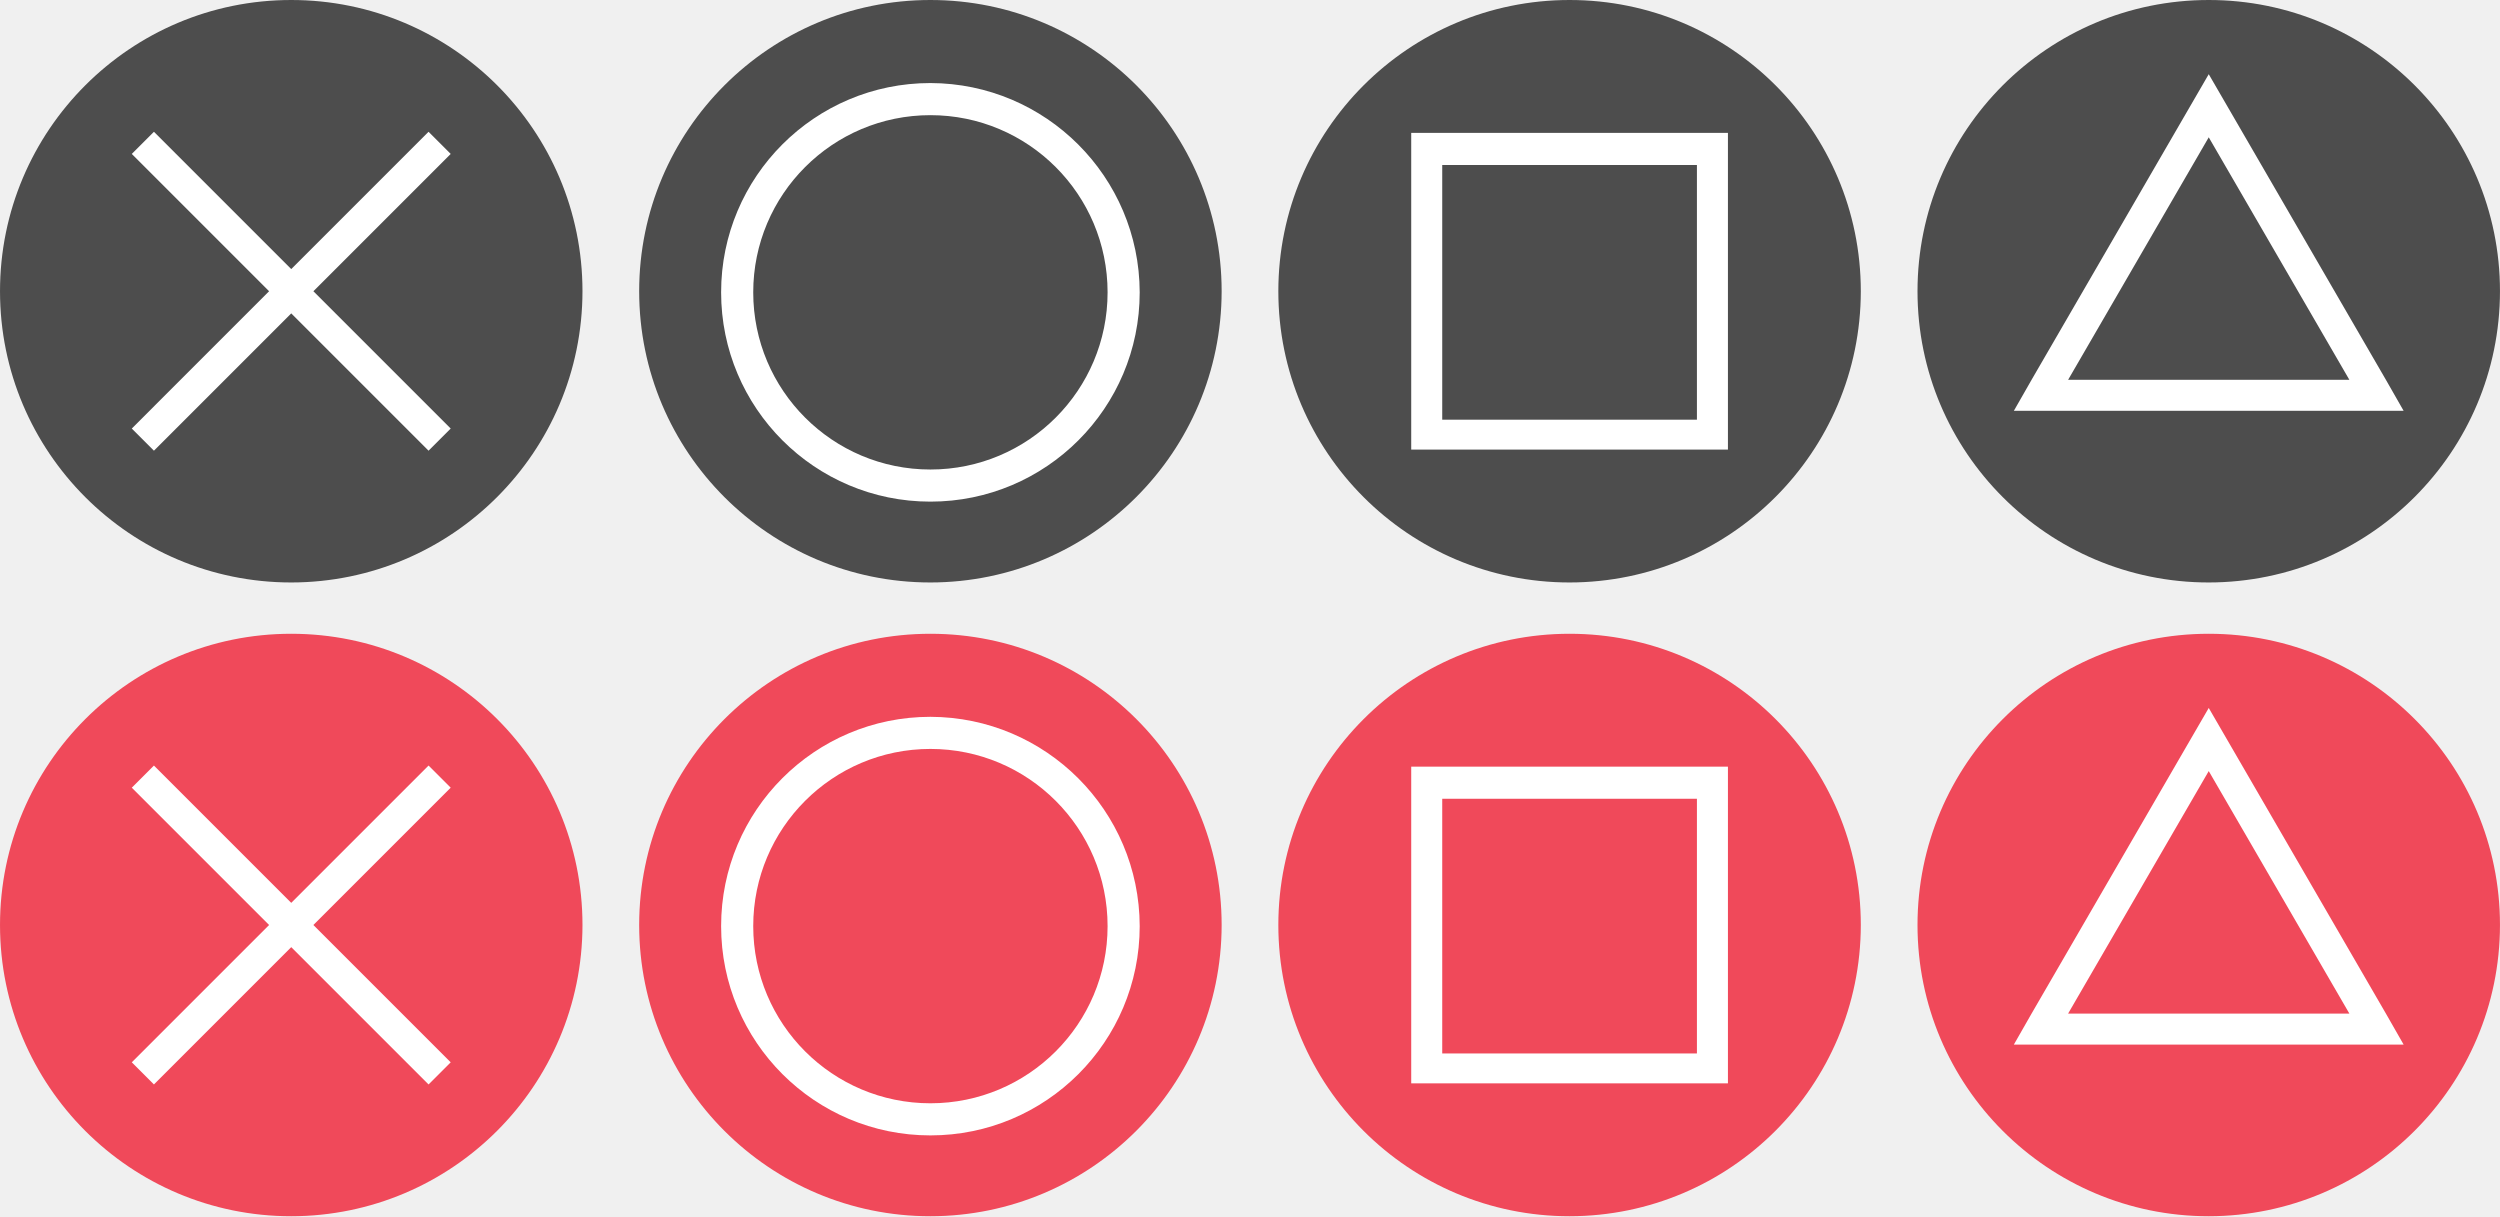
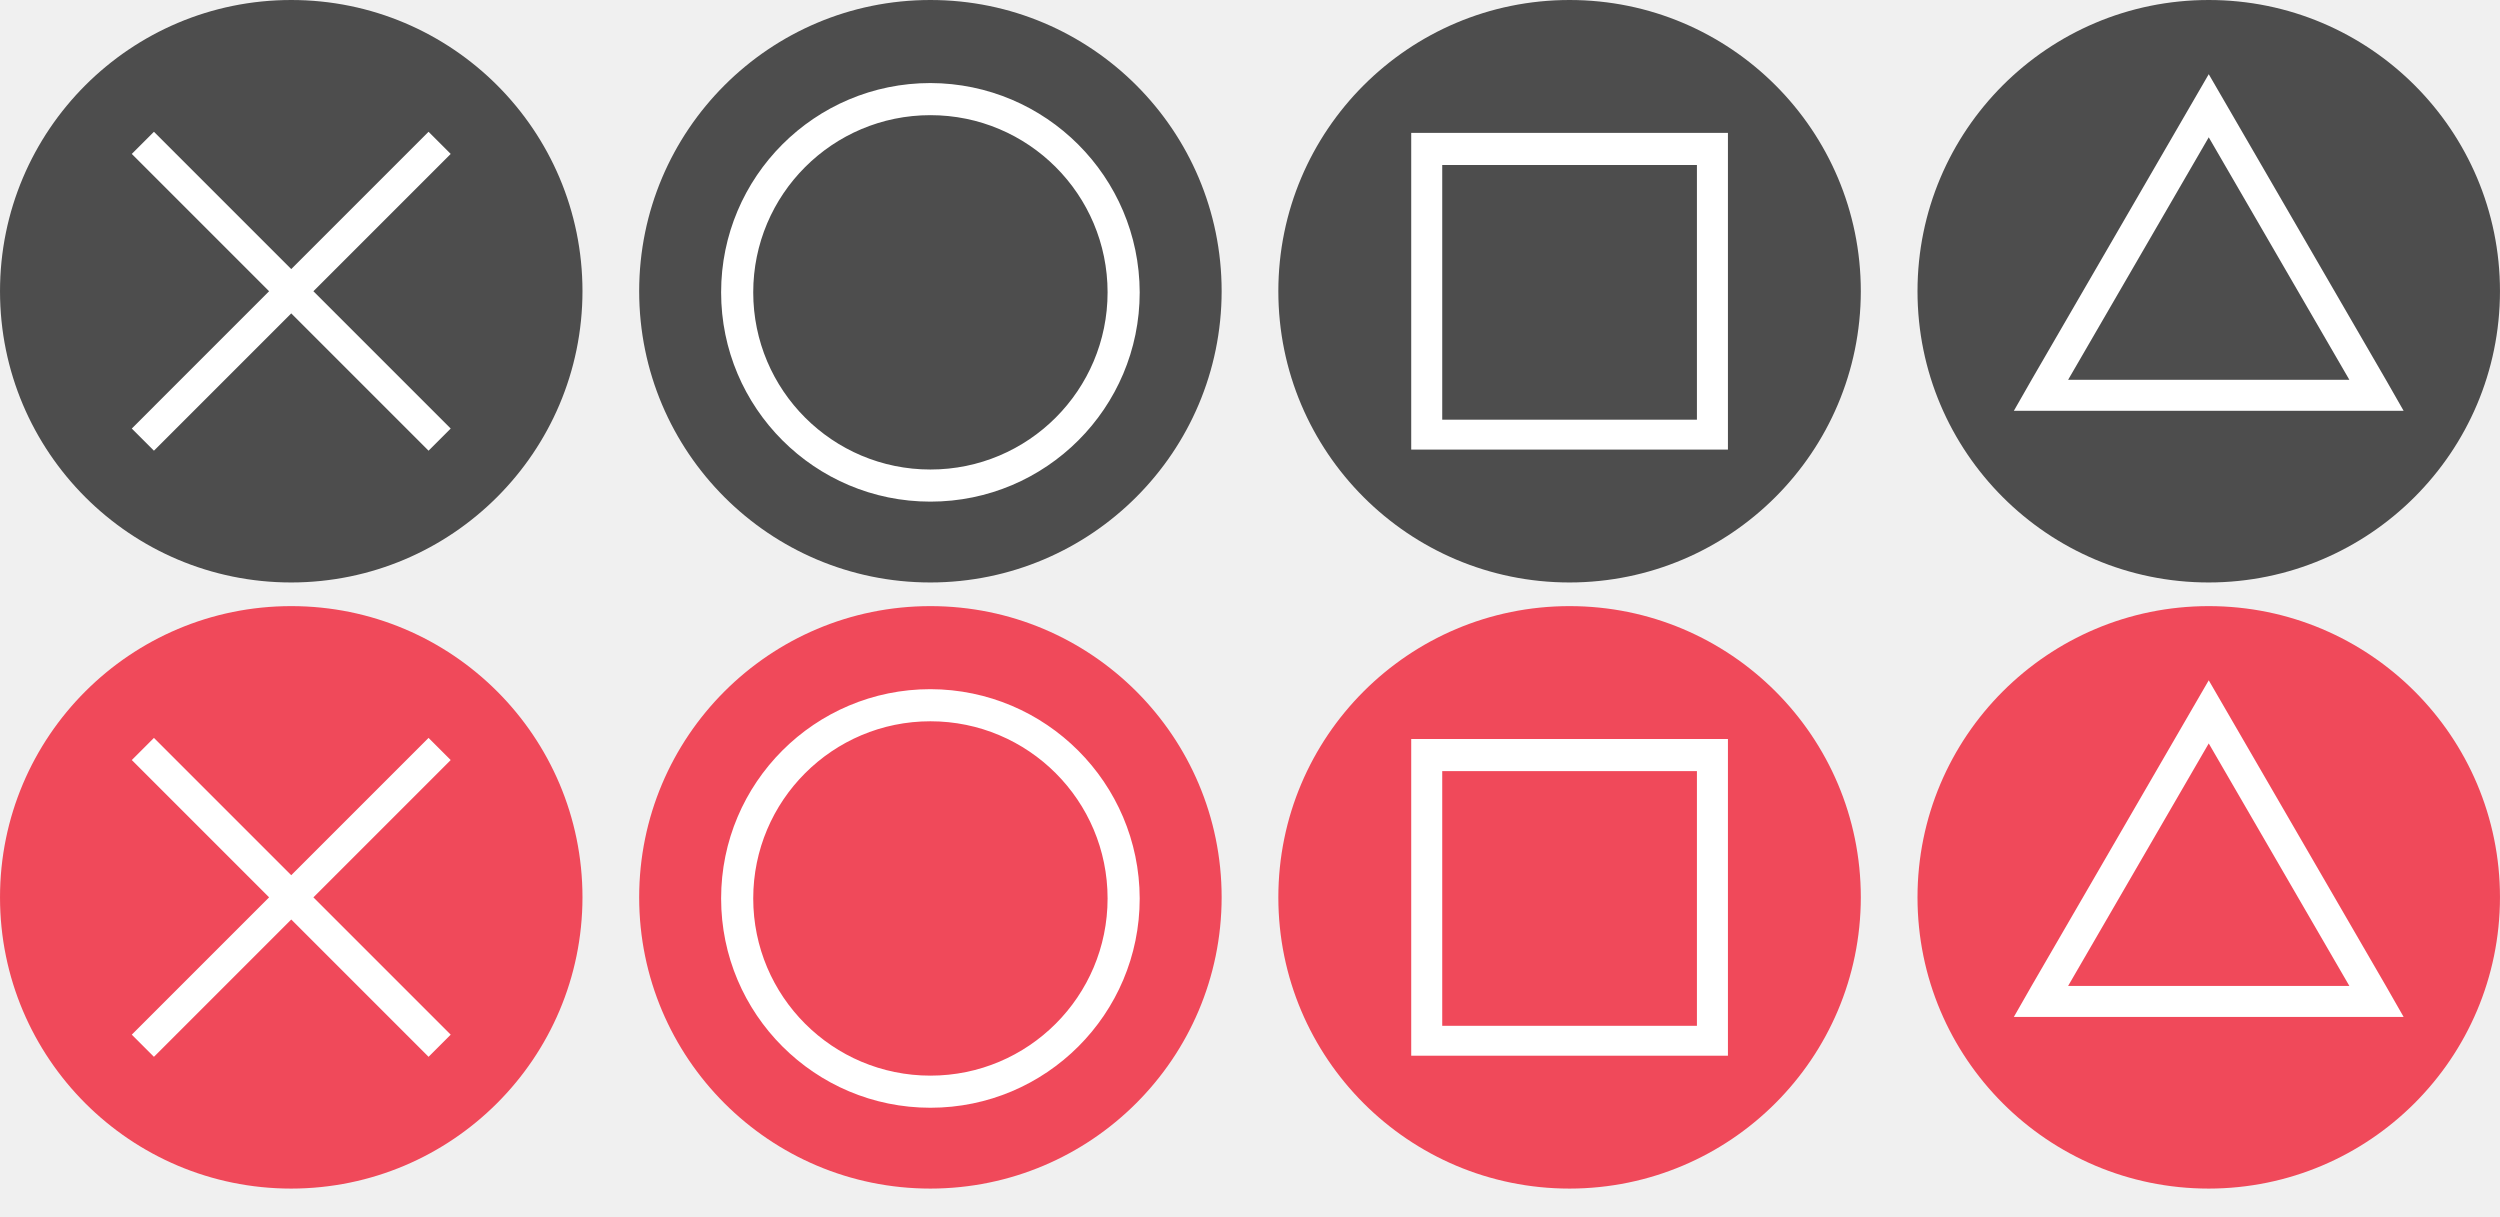
<svg xmlns="http://www.w3.org/2000/svg" width="228.789" height="111.306" viewBox="0 0 60.534 29.45" version="1.1" id="svg5">
  <defs id="defs2">
    <style id="style26544">
      .cls-1 {
        fill: #2c2c2c;
      }

      .cls-2 {
        fill: #222;
      }

      .cls-3 {
        fill: #7cb2e8;
      }

      .cls-4 {
        fill: #f66;
      }

      .cls-5 {
        fill: #ff69f8;
      }

      .cls-6 {
        fill: #40e2a0;
      }

      .cls-7 {
        fill: #d3d3d3;
      }

      .cls-8 {
        fill: #ddd;
      }

      .cls-9 {
        fill: #834d17;
      }

      .cls-10 {
        fill: #099;
      }

      .cls-11 {
        fill: #009607;
      }

      .cls-12 {
        fill: #bf1d5f;
      }
    </style>
    <style id="style2345">
      .cls-1 {
        fill: #c1272d;
      }

      .cls-2, .cls-4 {
        isolation: isolate;
        opacity: 0.25;
      }

      .cls-3 {
        fill: #3ed8d2;
      }

      .cls-4 {
        fill: #fff;
      }
    </style>
    <style id="style3670">
      .cls-1 {
        fill: none;
      }

      .cls-2 {
        fill: #b3b3b3;
      }

      .cls-3 {
        fill: #fff;
      }

      .cls-21, .cls-4 {
        fill: #e6e6e6;
      }

      .cls-5 {
        fill: #cfcfcf;
      }

      .cls-6 {
        fill: #121212;
      }

      .cls-7 {
        fill: #080808;
      }

      .cls-8 {
        opacity: 0.12;
      }

      .cls-9 {
        fill: url(#SVGID_5_);
      }

      .cls-10 {
        fill: #1f1f1f;
      }

      .cls-11 {
        fill: #9e1f20;
      }

      .cls-12 {
        fill: #c1272d;
      }

      .cls-13 {
        fill: #2c2c2c;
      }

      .cls-14 {
        fill: #222;
      }

      .cls-15 {
        fill: #f66;
      }

      .cls-16 {
        fill: #7cb2e8;
      }

      .cls-17 {
        fill: #ff69f8;
      }

      .cls-18 {
        fill: #40e2a0;
      }

      .cls-19 {
        fill: #050505;
        stroke: #000;
        stroke-miterlimit: 10;
        stroke-width: 2px;
      }

      .cls-20 {
        fill: #f2f2f2;
      }

      .cls-21, .cls-22, .cls-23, .cls-24, .cls-25 {
        isolation: isolate;
      }

      .cls-21 {
        opacity: 0.1;
      }

      .cls-22, .cls-24, .cls-29 {
        opacity: 0.08;
      }

      .cls-22 {
        fill: url(#SVGID_6_);
      }

      .cls-23 {
        opacity: 0.22;
      }

      .cls-24 {
        fill: url(#SVGID_7_);
      }

      .cls-25 {
        opacity: 0.25;
      }

      .cls-26 {
        fill: #0b0b0f;
      }

      .cls-27 {
        opacity: 0.2;
      }

      .cls-28 {
        fill: url(#SVGID_8_);
      }
    </style>
    <pattern id="SVGID_5_" data-name="SVGID 5 " width="71" height="71" patternTransform="translate(-14969.26 1511.28) scale(0.1)" patternUnits="userSpaceOnUse" viewBox="0 0 71 71">
      <rect class="cls-1" width="71" height="71" id="rect3672" />
      <g id="g3682">
        <polygon class="cls-1" points="0 0 71 0 71 71 0 71 0 0" id="polygon3674" />
        <g id="g3680">
          <polygon class="cls-1" points="0 0 71 0 71 71 0 71 0 0" id="polygon3676" />
          <path class="cls-2" d="M41.8,35.5a6.3,6.3,0,1,1-6.3-6.3A6.27,6.27,0,0,1,41.8,35.5Z" id="path3678" />
        </g>
      </g>
    </pattern>
    <pattern id="SVGID_6_" data-name="SVGID 6 " width="40" height="103" patternTransform="translate(-11177.56 6671.22) rotate(16) scale(0.34)" patternUnits="userSpaceOnUse" viewBox="0 0 40 103">
      <rect class="cls-1" width="40" height="103" id="rect3685" />
      <g id="g3723">
        <polygon class="cls-1" points="0 0 40 0 40 103 0 103 0 0" id="polygon3687" />
        <g id="g3721">
          <polygon class="cls-1" points="0 0 40 0 40 103 0 103 0 0" id="polygon3689" />
          <polygon points="34.5 231.8 37.5 231.8 37.5 77.3 34.5 77.3 34.5 231.8" id="polygon3691" />
          <polygon points="26.5 231.8 29.5 231.8 29.5 77.3 26.5 77.3 26.5 231.8" id="polygon3693" />
          <polygon points="18.5 231.8 21.5 231.8 21.5 77.3 18.5 77.3 18.5 231.8" id="polygon3695" />
          <polygon points="10.5 231.8 13.5 231.8 13.5 77.3 10.5 77.3 10.5 231.8" id="polygon3697" />
          <polygon points="2.5 231.8 5.5 231.8 5.5 77.3 2.5 77.3 2.5 231.8" id="polygon3699" />
          <polygon points="34.5 128.8 37.5 128.8 37.5 -25.7 34.5 -25.7 34.5 128.8" id="polygon3701" />
          <polygon points="26.5 128.8 29.5 128.8 29.5 -25.7 26.5 -25.7 26.5 128.8" id="polygon3703" />
          <polygon points="18.5 128.8 21.5 128.8 21.5 -25.7 18.5 -25.7 18.5 128.8" id="polygon3705" />
          <polygon points="10.5 128.8 13.5 128.8 13.5 -25.7 10.5 -25.7 10.5 128.8" id="polygon3707" />
          <polygon points="2.5 128.8 5.5 128.8 5.5 -25.7 2.5 -25.7 2.5 128.8" id="polygon3709" />
          <polygon points="34.5 25.8 37.5 25.8 37.5 -128.7 34.5 -128.7 34.5 25.8" id="polygon3711" />
          <polygon points="26.5 25.8 29.5 25.8 29.5 -128.7 26.5 -128.7 26.5 25.8" id="polygon3713" />
          <polygon points="18.5 25.8 21.5 25.8 21.5 -128.7 18.5 -128.7 18.5 25.8" id="polygon3715" />
          <polygon points="10.5 25.8 13.5 25.8 13.5 -128.7 10.5 -128.7 10.5 25.8" id="polygon3717" />
          <polygon points="2.5 25.8 5.5 25.8 5.5 -128.7 2.5 -128.7 2.5 25.8" id="polygon3719" />
        </g>
      </g>
    </pattern>
    <pattern id="SVGID_7_" data-name="SVGID 7 " width="40" height="103" patternTransform="matrix(-0.33, 0.09, 0.09, 0.33, -22107.61, 6714.99)" patternUnits="userSpaceOnUse" viewBox="0 0 40 103">
      <rect class="cls-1" width="40" height="103" id="rect3726" />
      <g id="g3764">
        <polygon class="cls-1" points="0 0 40 0 40 103 0 103 0 0" id="polygon3728" />
        <g id="g3762">
          <polygon class="cls-1" points="0 0 40 0 40 103 0 103 0 0" id="polygon3730" />
          <polygon points="34.5 231.8 37.5 231.8 37.5 77.3 34.5 77.3 34.5 231.8" id="polygon3732" />
          <polygon points="26.5 231.8 29.5 231.8 29.5 77.3 26.5 77.3 26.5 231.8" id="polygon3734" />
          <polygon points="18.5 231.8 21.5 231.8 21.5 77.3 18.5 77.3 18.5 231.8" id="polygon3736" />
          <polygon points="10.5 231.8 13.5 231.8 13.5 77.3 10.5 77.3 10.5 231.8" id="polygon3738" />
          <polygon points="2.5 231.8 5.5 231.8 5.5 77.3 2.5 77.3 2.5 231.8" id="polygon3740" />
          <polygon points="34.5 128.8 37.5 128.8 37.5 -25.7 34.5 -25.7 34.5 128.8" id="polygon3742" />
          <polygon points="26.5 128.8 29.5 128.8 29.5 -25.7 26.5 -25.7 26.5 128.8" id="polygon3744" />
          <polygon points="18.5 128.8 21.5 128.8 21.5 -25.7 18.5 -25.7 18.5 128.8" id="polygon3746" />
          <polygon points="10.5 128.8 13.5 128.8 13.5 -25.7 10.5 -25.7 10.5 128.8" id="polygon3748" />
          <polygon points="2.5 128.8 5.5 128.8 5.5 -25.7 2.5 -25.7 2.5 128.8" id="polygon3750" />
          <polygon points="34.5 25.8 37.5 25.8 37.5 -128.7 34.5 -128.7 34.5 25.8" id="polygon3752" />
          <polygon points="26.5 25.8 29.5 25.8 29.5 -128.7 26.5 -128.7 26.5 25.8" id="polygon3754" />
          <polygon points="18.5 25.8 21.5 25.8 21.5 -128.7 18.5 -128.7 18.5 25.8" id="polygon3756" />
          <polygon points="10.5 25.8 13.5 25.8 13.5 -128.7 10.5 -128.7 10.5 25.8" id="polygon3758" />
          <polygon points="2.5 25.8 5.5 25.8 5.5 -128.7 2.5 -128.7 2.5 25.8" id="polygon3760" />
        </g>
      </g>
    </pattern>
    <pattern id="SVGID_8_" data-name="SVGID 8 " width="71" height="71" patternTransform="translate(-14969.26 1511.28) scale(0.1)" patternUnits="userSpaceOnUse" viewBox="0 0 71 71">
      <rect class="cls-1" width="71" height="71" id="rect3767" />
      <g id="g3777">
        <polygon class="cls-1" points="0 0 71 0 71 71 0 71 0 0" id="polygon3769" />
        <g id="g3775">
          <polygon class="cls-1" points="0 0 71 0 71 71 0 71 0 0" id="polygon3771" />
          <path class="cls-3" d="M41.8,35.5a6.3,6.3,0,1,1-6.3-6.3A6.27,6.27,0,0,1,41.8,35.5Z" id="path3773" />
        </g>
      </g>
    </pattern>
    <style id="style937">
      .cls-1 {
        fill: none;
      }

      .cls-2 {
        fill: #b3b3b3;
      }

      .cls-3 {
        fill: #fff;
      }

      .cls-21, .cls-4 {
        fill: #e6e6e6;
      }

      .cls-5 {
        fill: #cfcfcf;
      }

      .cls-6 {
        fill: #121212;
      }

      .cls-7 {
        fill: #080808;
      }

      .cls-8 {
        opacity: 0.12;
      }

      .cls-9 {
        fill: url(#SVGID_5_);
      }

      .cls-10 {
        fill: #1f1f1f;
      }

      .cls-11 {
        fill: #9e1f20;
      }

      .cls-12 {
        fill: #c1272d;
      }

      .cls-13 {
        fill: #2c2c2c;
      }

      .cls-14 {
        fill: #222;
      }

      .cls-15 {
        fill: #f66;
      }

      .cls-16 {
        fill: #7cb2e8;
      }

      .cls-17 {
        fill: #ff69f8;
      }

      .cls-18 {
        fill: #40e2a0;
      }

      .cls-19 {
        fill: #050505;
        stroke: #000;
        stroke-miterlimit: 10;
        stroke-width: 2px;
      }

      .cls-20 {
        fill: #f2f2f2;
      }

      .cls-21, .cls-22, .cls-23, .cls-24, .cls-25 {
        isolation: isolate;
      }

      .cls-21 {
        opacity: 0.1;
      }

      .cls-22, .cls-24, .cls-29 {
        opacity: 0.08;
      }

      .cls-22 {
        fill: url(#SVGID_6_);
      }

      .cls-23 {
        opacity: 0.22;
      }

      .cls-24 {
        fill: url(#SVGID_7_);
      }

      .cls-25 {
        opacity: 0.25;
      }

      .cls-26 {
        fill: #0b0b0f;
      }

      .cls-27 {
        opacity: 0.2;
      }

      .cls-28 {
        fill: url(#SVGID_8_);
      }
    </style>
    <pattern id="SVGID_5_-3" data-name="SVGID 5 " width="71" height="71" patternTransform="translate(-14969.26 1511.28) scale(0.1)" patternUnits="userSpaceOnUse" viewBox="0 0 71 71">
      <rect class="cls-1" width="71" height="71" id="rect939" />
      <g id="g949">
        <polygon class="cls-1" points="0 0 71 0 71 71 0 71 0 0" id="polygon941" />
        <g id="g947">
          <polygon class="cls-1" points="0 0 71 0 71 71 0 71 0 0" id="polygon943" />
          <path class="cls-2" d="M41.8,35.5a6.3,6.3,0,1,1-6.3-6.3A6.27,6.27,0,0,1,41.8,35.5Z" id="path945" />
        </g>
      </g>
    </pattern>
    <pattern id="SVGID_6_-2" data-name="SVGID 6 " width="40" height="103" patternTransform="translate(-11177.56 6671.22) rotate(16) scale(0.34)" patternUnits="userSpaceOnUse" viewBox="0 0 40 103">
      <rect class="cls-1" width="40" height="103" id="rect952" />
      <g id="g990">
        <polygon class="cls-1" points="0 0 40 0 40 103 0 103 0 0" id="polygon954" />
        <g id="g988">
          <polygon class="cls-1" points="0 0 40 0 40 103 0 103 0 0" id="polygon956" />
          <polygon points="34.5 231.8 37.5 231.8 37.5 77.3 34.5 77.3 34.5 231.8" id="polygon958" />
          <polygon points="26.5 231.8 29.5 231.8 29.5 77.3 26.5 77.3 26.5 231.8" id="polygon960" />
          <polygon points="18.5 231.8 21.5 231.8 21.5 77.3 18.5 77.3 18.5 231.8" id="polygon962" />
          <polygon points="10.5 231.8 13.5 231.8 13.5 77.3 10.5 77.3 10.5 231.8" id="polygon964" />
          <polygon points="2.5 231.8 5.5 231.8 5.5 77.3 2.5 77.3 2.5 231.8" id="polygon966" />
          <polygon points="34.5 128.8 37.5 128.8 37.5 -25.7 34.5 -25.7 34.5 128.8" id="polygon968" />
          <polygon points="26.5 128.8 29.5 128.8 29.5 -25.7 26.5 -25.7 26.5 128.8" id="polygon970" />
          <polygon points="18.5 128.8 21.5 128.8 21.5 -25.7 18.5 -25.7 18.5 128.8" id="polygon972" />
          <polygon points="10.5 128.8 13.5 128.8 13.5 -25.7 10.5 -25.7 10.5 128.8" id="polygon974" />
          <polygon points="2.5 128.8 5.5 128.8 5.5 -25.7 2.5 -25.7 2.5 128.8" id="polygon976" />
          <polygon points="34.5 25.8 37.5 25.8 37.5 -128.7 34.5 -128.7 34.5 25.8" id="polygon978" />
          <polygon points="26.5 25.8 29.5 25.8 29.5 -128.7 26.5 -128.7 26.5 25.8" id="polygon980" />
          <polygon points="18.5 25.8 21.5 25.8 21.5 -128.7 18.5 -128.7 18.5 25.8" id="polygon982" />
          <polygon points="10.5 25.8 13.5 25.8 13.5 -128.7 10.5 -128.7 10.5 25.8" id="polygon984" />
          <polygon points="2.5 25.8 5.5 25.8 5.5 -128.7 2.5 -128.7 2.5 25.8" id="polygon986" />
        </g>
      </g>
    </pattern>
    <pattern id="SVGID_7_-1" data-name="SVGID 7 " width="40" height="103" patternTransform="matrix(-0.33, 0.09, 0.09, 0.33, -22107.61, 6714.99)" patternUnits="userSpaceOnUse" viewBox="0 0 40 103">
      <rect class="cls-1" width="40" height="103" id="rect993" />
      <g id="g1031">
        <polygon class="cls-1" points="0 0 40 0 40 103 0 103 0 0" id="polygon995" />
        <g id="g1029">
          <polygon class="cls-1" points="0 0 40 0 40 103 0 103 0 0" id="polygon997" />
          <polygon points="34.5 231.8 37.5 231.8 37.5 77.3 34.5 77.3 34.5 231.8" id="polygon999" />
          <polygon points="26.5 231.8 29.5 231.8 29.5 77.3 26.5 77.3 26.5 231.8" id="polygon1001" />
          <polygon points="18.5 231.8 21.5 231.8 21.5 77.3 18.5 77.3 18.5 231.8" id="polygon1003" />
          <polygon points="10.5 231.8 13.5 231.8 13.5 77.3 10.5 77.3 10.5 231.8" id="polygon1005" />
          <polygon points="2.5 231.8 5.5 231.8 5.5 77.3 2.5 77.3 2.5 231.8" id="polygon1007" />
          <polygon points="34.5 128.8 37.5 128.8 37.5 -25.7 34.5 -25.7 34.5 128.8" id="polygon1009" />
          <polygon points="26.5 128.8 29.5 128.8 29.5 -25.7 26.5 -25.7 26.5 128.8" id="polygon1011" />
          <polygon points="18.5 128.8 21.5 128.8 21.5 -25.7 18.5 -25.7 18.5 128.8" id="polygon1013" />
          <polygon points="10.5 128.8 13.5 128.8 13.5 -25.7 10.5 -25.7 10.5 128.8" id="polygon1015" />
          <polygon points="2.5 128.8 5.5 128.8 5.5 -25.7 2.5 -25.7 2.5 128.8" id="polygon1017" />
          <polygon points="34.5 25.8 37.5 25.8 37.5 -128.7 34.5 -128.7 34.5 25.8" id="polygon1019" />
          <polygon points="26.5 25.8 29.5 25.8 29.5 -128.7 26.5 -128.7 26.5 25.8" id="polygon1021" />
          <polygon points="18.5 25.8 21.5 25.8 21.5 -128.7 18.5 -128.7 18.5 25.8" id="polygon1023" />
          <polygon points="10.5 25.8 13.5 25.8 13.5 -128.7 10.5 -128.7 10.5 25.8" id="polygon1025" />
          <polygon points="2.5 25.8 5.5 25.8 5.5 -128.7 2.5 -128.7 2.5 25.8" id="polygon1027" />
        </g>
      </g>
    </pattern>
    <pattern id="SVGID_8_-9" data-name="SVGID 8 " width="71" height="71" patternTransform="translate(-14969.26 1511.28) scale(0.1)" patternUnits="userSpaceOnUse" viewBox="0 0 71 71">
      <rect class="cls-1" width="71" height="71" id="rect1034" />
      <g id="g1044">
        <polygon class="cls-1" points="0 0 71 0 71 71 0 71 0 0" id="polygon1036" />
        <g id="g1042">
          <polygon class="cls-1" points="0 0 71 0 71 71 0 71 0 0" id="polygon1038" />
          <path class="cls-3" d="M41.8,35.5a6.3,6.3,0,1,1-6.3-6.3A6.27,6.27,0,0,1,41.8,35.5Z" id="path1040" />
        </g>
      </g>
    </pattern>
    <style id="style1139">
      .cls-1 {
        fill: #2c2c2c;
      }

      .cls-2 {
        fill: #222;
      }

      .cls-3 {
        fill: #7cb2e8;
      }

      .cls-4 {
        fill: #f66;
      }

      .cls-5 {
        fill: #ff69f8;
      }

      .cls-6 {
        fill: #40e2a0;
      }

      .cls-7 {
        fill: #d3d3d3;
      }

      .cls-8 {
        fill: #ddd;
      }

      .cls-9 {
        fill: #834d17;
      }

      .cls-10 {
        fill: #099;
      }

      .cls-11 {
        fill: #009607;
      }

      .cls-12 {
        fill: #bf1d5f;
      }
    </style>
  </defs>
-   <g id="g26626-5" transform="matrix(0.2681337,0,0,0.2681337,0.7130071,-0.3936146)" style="display:inline">
+   <g id="g26626-5" transform="matrix(0.2681337,0,0,0.2681337,0.7130071,-1.063098)" style="display:inline">
    <path class="cls-7" d="M 196.8,111.3 A 26.3,26.3 0 1 1 223.1,85 26.33,26.33 0 0 1 196.8,111.3 Z" id="path26618-2" style="display:inline;fill:#f0495a;fill-opacity:1" />
    <path class="cls-12" d="m 212.8,93 -16,-27.6 -16,27.6 -1.6,2.8 h 35.2 z m -16,0 H 184.1 L 196.8,71.1 209.5,93 Z" id="path26624-7" style="fill:#ffffff;fill-opacity:1" />
  </g>
-   <g id="g26616-7" transform="matrix(0.2681337,0,0,0.2681337,0.3859611,-0.3668016)" style="display:inline">
+   <g id="g26616-7" transform="matrix(0.2681337,0,0,0.2681337,0.3859611,-1.036285)" style="display:inline">
    <path class="cls-7" d="m 140.3,111.2 a 26.3,26.3 0 1 1 26.3,-26.3 26.33,26.33 0 0 1 -26.3,26.3 z" id="path26608-2" style="fill:#f0495a;fill-opacity:1" />
    <path class="cls-11" d="M 151.8,70.6 H 126 v 28.6 h 28.6 V 70.6 Z m 0,25.9 h -23 v -23 h 23 z" id="path26614-4" style="fill:#ffffff;fill-opacity:1" />
  </g>
-   <g id="g26606-8" transform="matrix(0.2681337,0,0,0.2681337,0.05891366,-0.3668016)" style="display:inline">
+   <g id="g26606-8" transform="matrix(0.2681337,0,0,0.2681337,0.05891366,-1.036285)" style="display:inline">
    <path class="cls-7" d="M 83.8,111.2 A 26.3,26.3 0 1 1 110.1,84.9 26.33,26.33 0 0 1 83.8,111.2 Z" id="path26598-9" style="fill:#f0495a;fill-opacity:1" />
    <path class="cls-10" d="M 83.8,66.1 A 18.9,18.9 0 1 0 102.7,85 18.95,18.95 0 0 0 83.8,66.1 Z m 0,34.9 a 16,16 0 1 1 16,-16 16,16 0 0 1 -16,16 z" id="path26604-7" style="fill:#ffffff;fill-opacity:1" />
  </g>
-   <g id="g26596-7" transform="matrix(0.2681337,0,0,0.2681337,-0.2681337,-0.4204286)" style="display:inline">
+   <g id="g26596-7" transform="matrix(0.2681337,0,0,0.2681337,-0.2681337,-1.089912)" style="display:inline">
    <path class="cls-7" d="M 27.3,111.4 A 26.3,26.3 0 1 1 53.6,85.1 26.33,26.33 0 0 1 27.3,111.4 Z" id="path26588-2" style="display:inline;fill:#f0495a;fill-opacity:1" />
-     <polygon class="cls-9" points="29.3,85.1 41.7,72.7 39.7,70.7 27.3,83.1 14.9,70.7 12.9,72.7 25.3,85.1 12.9,97.5 14.9,99.5 27.3,87.1 39.7,99.5 41.7,97.5 " id="polygon26594-4" style="fill:#ffffff;fill-opacity:1" />
+     <polygon class="cls-9" points="39.7,99.5 41.7,97.5 29.3,85.1 41.7,72.7 39.7,70.7 27.3,83.1 14.9,70.7 12.9,72.7 25.3,85.1 12.9,97.5 14.9,99.5 27.3,87.1 " id="polygon26594-4" style="fill:#ffffff;fill-opacity:1" />
  </g>
  <g id="g26626" transform="matrix(0.2681337,0,0,0.2681337,0.7130071,-15.73945)">
    <path class="cls-7" d="M 196.8,111.3 A 26.3,26.3 0 1 1 223.1,85 26.33,26.33 0 0 1 196.8,111.3 Z" id="path26618" style="display:inline;fill:#4d4d4d;fill-opacity:1" />
    <path class="cls-12" d="m 212.8,93 -16,-27.6 -16,27.6 -1.6,2.8 h 35.2 z m -16,0 H 184.1 L 196.8,71.1 209.5,93 Z" id="path26624" style="fill:#ffffff;fill-opacity:1" />
  </g>
  <g id="g26616" transform="matrix(0.2681337,0,0,0.2681337,0.3859611,-15.71264)">
    <path class="cls-7" d="m 140.3,111.2 a 26.3,26.3 0 1 1 26.3,-26.3 26.33,26.33 0 0 1 -26.3,26.3 z" id="path26608" style="fill:#4d4d4d;fill-opacity:1" />
    <path class="cls-11" d="M 151.8,70.6 H 126 v 28.6 h 28.6 V 70.6 Z m 0,25.9 h -23 v -23 h 23 z" id="path26614" style="fill:#ffffff;fill-opacity:1" />
  </g>
  <g id="g26606" transform="matrix(0.2681337,0,0,0.2681337,0.05891366,-15.71264)">
    <path class="cls-7" d="M 83.8,111.2 A 26.3,26.3 0 1 1 110.1,84.9 26.33,26.33 0 0 1 83.8,111.2 Z" id="path26598" style="fill:#4d4d4d;fill-opacity:1" />
    <path class="cls-10" d="M 83.8,66.1 A 18.9,18.9 0 1 0 102.7,85 18.95,18.95 0 0 0 83.8,66.1 Z m 0,34.9 a 16,16 0 1 1 16,-16 16,16 0 0 1 -16,16 z" id="path26604" style="fill:#ffffff;fill-opacity:1" />
  </g>
  <g id="g26596" transform="matrix(0.2681337,0,0,0.2681337,-0.2681337,-15.76626)">
    <path class="cls-7" d="M 27.3,111.4 A 26.3,26.3 0 1 1 53.6,85.1 26.33,26.33 0 0 1 27.3,111.4 Z" id="path26588" style="display:inline;fill:#4d4d4d;fill-opacity:1" />
-     <polygon class="cls-9" points="41.7,97.5 29.3,85.1 41.7,72.7 39.7,70.7 27.3,83.1 14.9,70.7 12.9,72.7 25.3,85.1 12.9,97.5 14.9,99.5 27.3,87.1 39.7,99.5 " id="polygon26594" style="fill:#ffffff;fill-opacity:1" />
+     <polygon class="cls-9" points="12.9,72.7 25.3,85.1 12.9,97.5 14.9,99.5 27.3,87.1 39.7,99.5 41.7,97.5 29.3,85.1 41.7,72.7 39.7,70.7 27.3,83.1 14.9,70.7 " id="polygon26594" style="fill:#ffffff;fill-opacity:1" />
  </g>
</svg>
